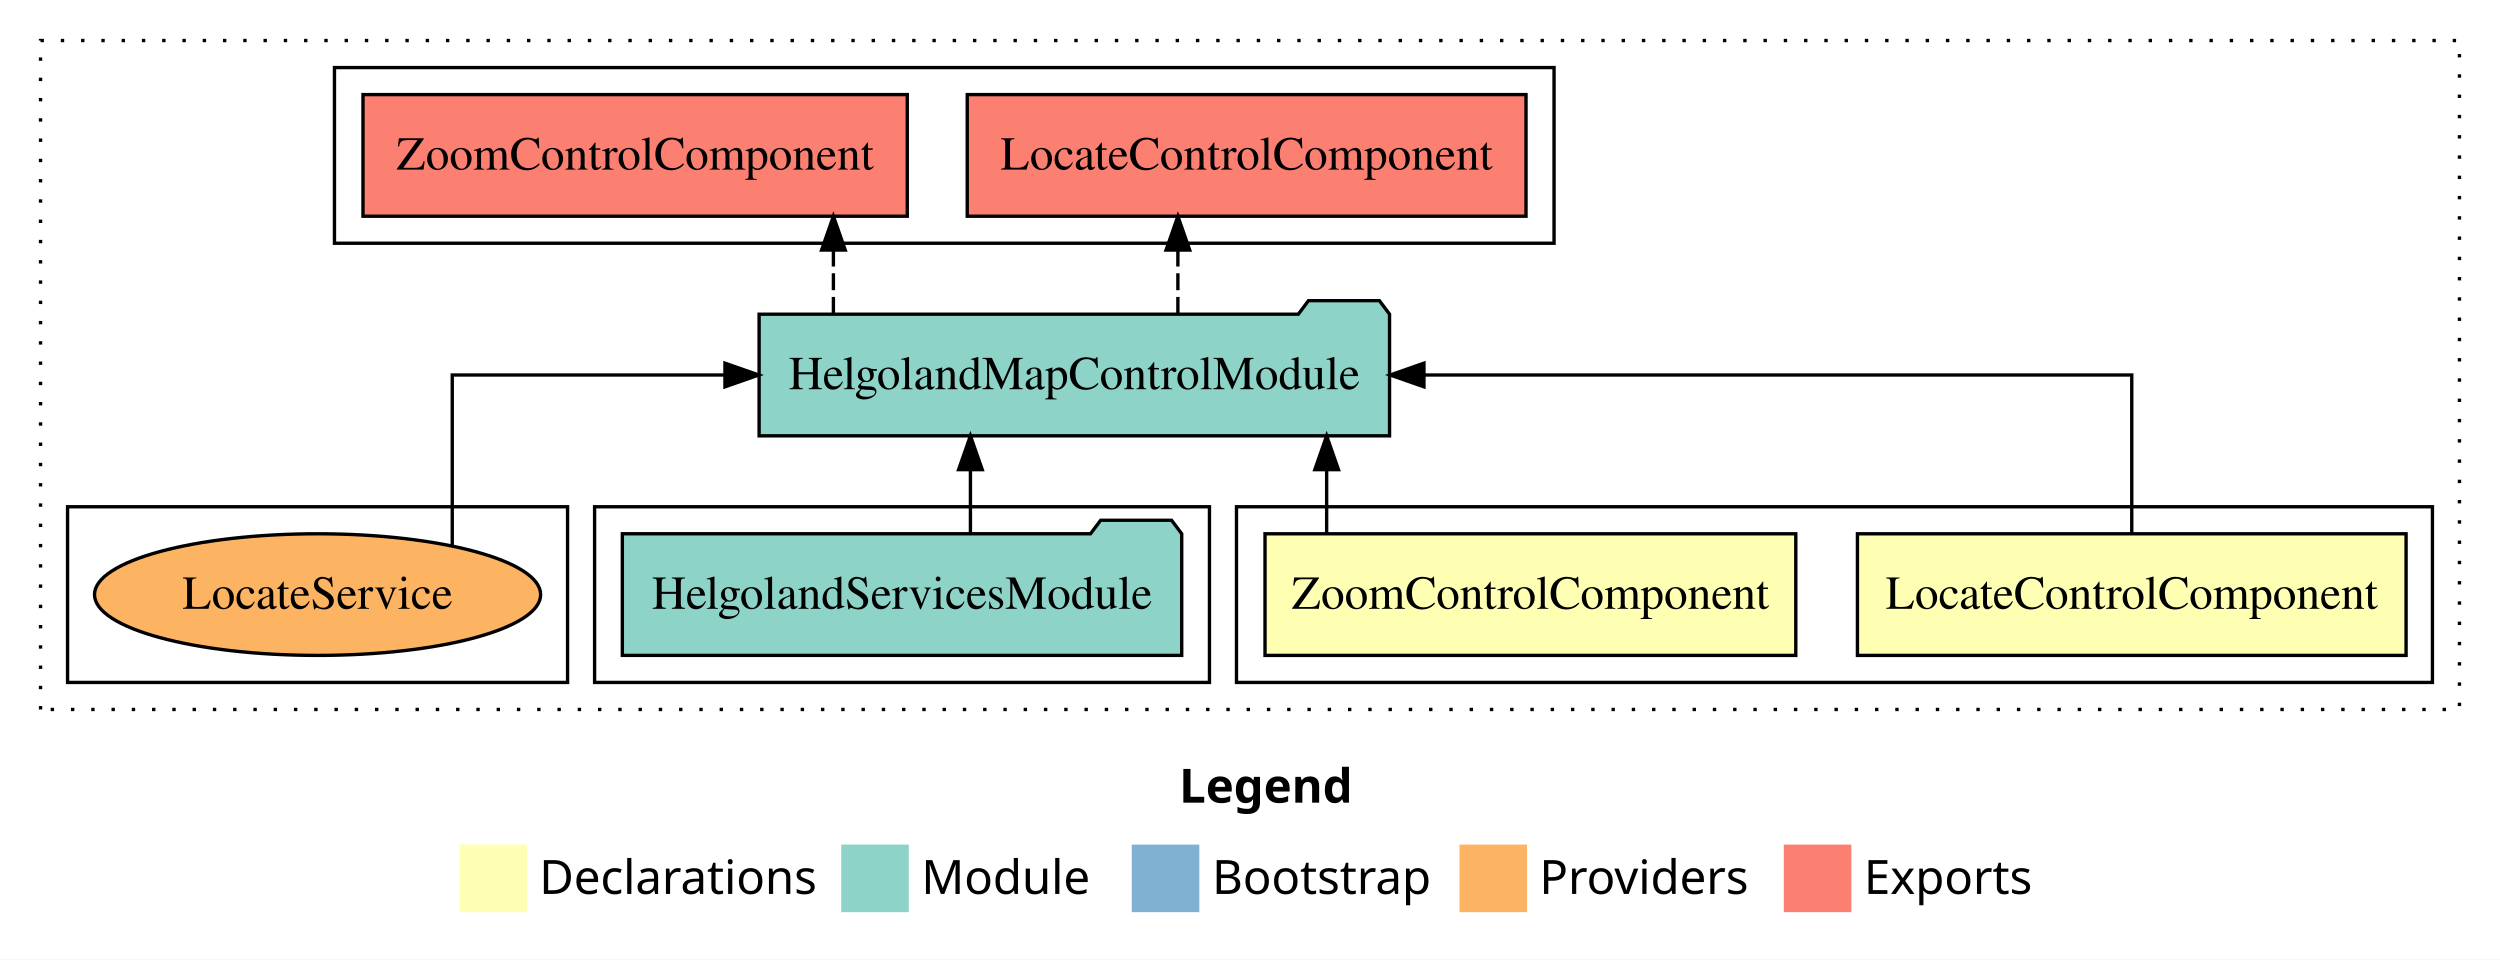
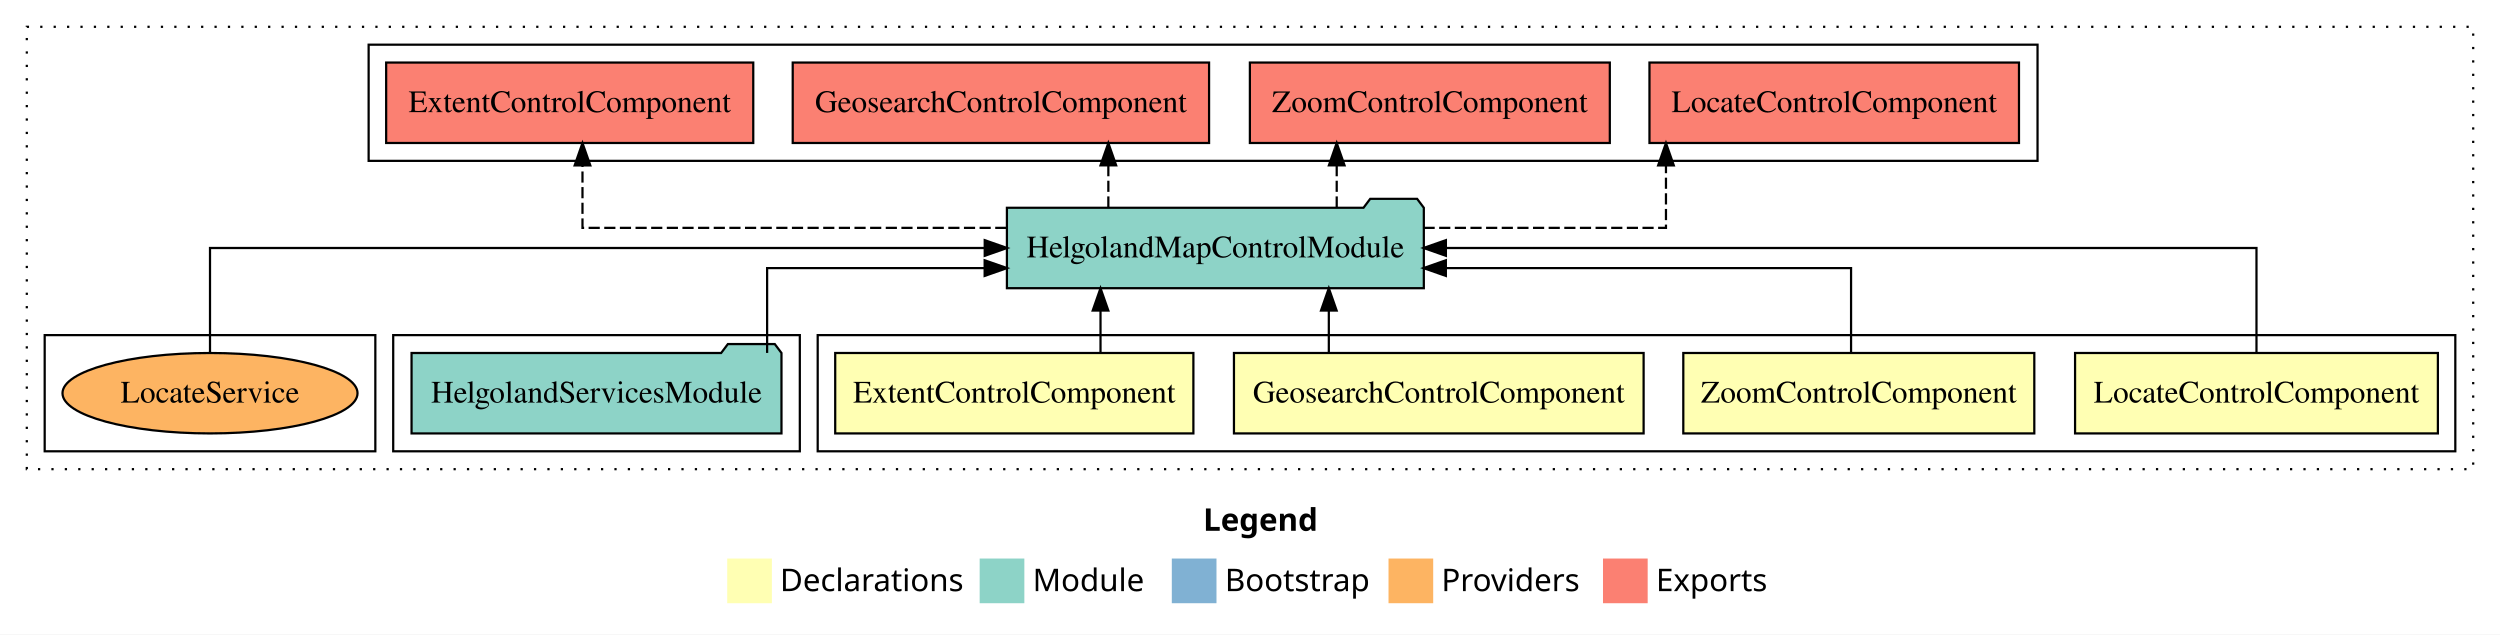
- <svg xmlns="http://www.w3.org/2000/svg" width="740pt" height="284pt" viewBox="0.00 0.00 740.00 284.00">
+ <svg xmlns="http://www.w3.org/2000/svg" width="1119pt" height="284pt" viewBox="0.00 0.00 1119.00 284.00">
  <g id="graph0" class="graph" transform="scale(1 1) rotate(0) translate(4 280)">
-     <polygon fill="#ffffff" stroke="transparent" points="-4,4 -4,-280 736,-280 736,4 -4,4" />
-     <text text-anchor="start" x="345.009" y="-42.4" font-family="sans-serif" font-weight="bold" font-size="14.00" fill="#000000">Legend</text>
-     <polygon fill="#ffffb3" stroke="transparent" points="132,-10 132,-30 152,-30 152,-10 132,-10" />
-     <text text-anchor="start" x="155.629" y="-15.4" font-family="sans-serif" font-size="14.00" fill="#000000">  Declarations</text>
-     <polygon fill="#8dd3c7" stroke="transparent" points="245,-10 245,-30 265,-30 265,-10 245,-10" />
-     <text text-anchor="start" x="268.725" y="-15.4" font-family="sans-serif" font-size="14.00" fill="#000000">  Module</text>
-     <polygon fill="#80b1d3" stroke="transparent" points="331,-10 331,-30 351,-30 351,-10 331,-10" />
-     <text text-anchor="start" x="354.781" y="-15.4" font-family="sans-serif" font-size="14.00" fill="#000000">  Bootstrap</text>
-     <polygon fill="#fdb462" stroke="transparent" points="428,-10 428,-30 448,-30 448,-10 428,-10" />
-     <text text-anchor="start" x="451.673" y="-15.4" font-family="sans-serif" font-size="14.00" fill="#000000">  Providers</text>
-     <polygon fill="#fb8072" stroke="transparent" points="524,-10 524,-30 544,-30 544,-10 524,-10" />
-     <text text-anchor="start" x="547.726" y="-15.4" font-family="sans-serif" font-size="14.00" fill="#000000">  Exports</text>
+     <polygon fill="#ffffff" stroke="transparent" points="-4,4 -4,-280 1115,-280 1115,4 -4,4" />
+     <text text-anchor="start" x="534.509" y="-42.4" font-family="sans-serif" font-weight="bold" font-size="14.00" fill="#000000">Legend</text>
+     <polygon fill="#ffffb3" stroke="transparent" points="321.5,-10 321.5,-30 341.5,-30 341.5,-10 321.5,-10" />
+     <text text-anchor="start" x="345.129" y="-15.4" font-family="sans-serif" font-size="14.00" fill="#000000">  Declarations</text>
+     <polygon fill="#8dd3c7" stroke="transparent" points="434.5,-10 434.5,-30 454.5,-30 454.5,-10 434.5,-10" />
+     <text text-anchor="start" x="458.225" y="-15.4" font-family="sans-serif" font-size="14.00" fill="#000000">  Module</text>
+     <polygon fill="#80b1d3" stroke="transparent" points="520.5,-10 520.5,-30 540.5,-30 540.5,-10 520.5,-10" />
+     <text text-anchor="start" x="544.281" y="-15.4" font-family="sans-serif" font-size="14.00" fill="#000000">  Bootstrap</text>
+     <polygon fill="#fdb462" stroke="transparent" points="617.5,-10 617.5,-30 637.5,-30 637.5,-10 617.5,-10" />
+     <text text-anchor="start" x="641.173" y="-15.4" font-family="sans-serif" font-size="14.00" fill="#000000">  Providers</text>
+     <polygon fill="#fb8072" stroke="transparent" points="713.5,-10 713.5,-30 733.5,-30 733.5,-10 713.5,-10" />
+     <text text-anchor="start" x="737.226" y="-15.4" font-family="sans-serif" font-size="14.00" fill="#000000">  Exports</text>
    <g id="clust1" class="cluster">
-       <polygon fill="none" stroke="#000000" stroke-dasharray="1,5" points="8,-70 8,-268 724,-268 724,-70 8,-70" />
+       <polygon fill="none" stroke="#000000" stroke-dasharray="1,5" points="8,-70 8,-268 1103,-268 1103,-70 8,-70" />
    </g>
    <g id="clust2" class="cluster">
-       <polygon fill="none" stroke="#000000" points="362,-78 362,-130 716,-130 716,-78 362,-78" />
+       <polygon fill="none" stroke="#000000" points="362,-78 362,-130 1095,-130 1095,-78 362,-78" />
    </g>
-     <g id="clust5" class="cluster">
+     <g id="clust7" class="cluster">
      <polygon fill="none" stroke="#000000" points="172,-78 172,-130 354,-130 354,-78 172,-78" />
    </g>
-     <g id="clust6" class="cluster">
-       <polygon fill="none" stroke="#000000" points="95,-208 95,-260 456,-260 456,-208 95,-208" />
+     <g id="clust8" class="cluster">
+       <polygon fill="none" stroke="#000000" points="161,-208 161,-260 908,-260 908,-208 161,-208" />
    </g>
-     <g id="clust8" class="cluster">
+     <g id="clust10" class="cluster">
      <polygon fill="none" stroke="#000000" points="16,-78 16,-130 164,-130 164,-78 16,-78" />
    </g>
    <g id="node1" class="node">
-       <polygon fill="#ffffb3" stroke="#000000" points="708.198,-122 545.802,-122 545.802,-86 708.198,-86 708.198,-122" />
-       <text text-anchor="middle" x="627" y="-99.8" font-family="Times,serif" font-size="14.00" fill="#000000">LocateControlComponent</text>
+       <polygon fill="#ffffb3" stroke="#000000" points="1087.198,-122 924.802,-122 924.802,-86 1087.198,-86 1087.198,-122" />
+       <text text-anchor="middle" x="1006" y="-99.8" font-family="Times,serif" font-size="14.00" fill="#000000">LocateControlComponent</text>
+     </g>
+     <g id="node5" class="node">
+       <polygon fill="#8dd3c7" stroke="#000000" points="633.305,-187 630.305,-191 609.305,-191 606.305,-187 446.695,-187 446.695,-151 633.305,-151 633.305,-187" />
+       <text text-anchor="middle" x="540" y="-164.8" font-family="Times,serif" font-size="14.00" fill="#000000">HelgolandMapControlModule</text>
+     </g>
+     <g id="edge1" class="edge">
+       <path fill="none" stroke="#000000" d="M1006,-122.106C1006,-141.339 1006,-169 1006,-169 1006,-169 643.182,-169 643.182,-169" />
+       <polygon fill="#000000" stroke="#000000" points="643.182,-165.5 633.182,-169 643.182,-172.5 643.182,-165.5" />
+     </g>
+     <g id="node2" class="node">
+       <polygon fill="#ffffb3" stroke="#000000" points="906.555,-122 749.445,-122 749.445,-86 906.555,-86 906.555,-122" />
+       <text text-anchor="middle" x="828" y="-99.8" font-family="Times,serif" font-size="14.00" fill="#000000">ZoomControlComponent</text>
+     </g>
+     <g id="edge2" class="edge">
+       <path fill="none" stroke="#000000" d="M824.536,-122.027C824.536,-138.398 824.536,-160 824.536,-160 824.536,-160 643.168,-160 643.168,-160" />
+       <polygon fill="#000000" stroke="#000000" points="643.168,-156.5 633.168,-160 643.168,-163.5 643.168,-156.5" />
    </g>
    <g id="node3" class="node">
-       <polygon fill="#8dd3c7" stroke="#000000" points="407.305,-187 404.305,-191 383.305,-191 380.305,-187 220.695,-187 220.695,-151 407.305,-151 407.305,-187" />
-       <text text-anchor="middle" x="314" y="-164.8" font-family="Times,serif" font-size="14.00" fill="#000000">HelgolandMapControlModule</text>
+       <polygon fill="#ffffb3" stroke="#000000" points="731.681,-122 548.319,-122 548.319,-86 731.681,-86 731.681,-122" />
+       <text text-anchor="middle" x="640" y="-99.8" font-family="Times,serif" font-size="14.00" fill="#000000">GeosearchControlComponent</text>
    </g>
-     <g id="edge1" class="edge">
-       <path fill="none" stroke="#000000" d="M627,-122.106C627,-141.339 627,-169 627,-169 627,-169 417.486,-169 417.486,-169" />
-       <polygon fill="#000000" stroke="#000000" points="417.486,-165.5 407.486,-169 417.486,-172.5 417.486,-165.5" />
+     <g id="edge3" class="edge">
+       <path fill="none" stroke="#000000" d="M590.781,-122.106C590.781,-122.106 590.781,-140.991 590.781,-140.991" />
+       <polygon fill="#000000" stroke="#000000" points="587.281,-140.991 590.781,-150.991 594.281,-140.991 587.281,-140.991" />
    </g>
-     <g id="node2" class="node">
-       <polygon fill="#ffffb3" stroke="#000000" points="527.555,-122 370.445,-122 370.445,-86 527.555,-86 527.555,-122" />
-       <text text-anchor="middle" x="449" y="-99.8" font-family="Times,serif" font-size="14.00" fill="#000000">ZoomControlComponent</text>
-     </g>
-     <g id="edge2" class="edge">
-       <path fill="none" stroke="#000000" d="M388.688,-122.106C388.688,-122.106 388.688,-140.991 388.688,-140.991" />
-       <polygon fill="#000000" stroke="#000000" points="385.188,-140.991 388.688,-150.991 392.188,-140.991 385.188,-140.991" />
-     </g>
-     <g id="node5" class="node">
-       <polygon fill="#fb8072" stroke="#000000" points="447.698,-252 282.302,-252 282.302,-216 447.698,-216 447.698,-252" />
-       <text text-anchor="middle" x="365" y="-229.8" font-family="Times,serif" font-size="14.00" fill="#000000">LocateControlComponent </text>
+     <g id="node4" class="node">
+       <polygon fill="#ffffb3" stroke="#000000" points="530.16,-122 369.84,-122 369.84,-86 530.16,-86 530.16,-122" />
+       <text text-anchor="middle" x="450" y="-99.8" font-family="Times,serif" font-size="14.00" fill="#000000">ExtentControlComponent</text>
    </g>
    <g id="edge4" class="edge">
-       <path fill="none" stroke="#000000" stroke-dasharray="5,2" d="M344.652,-187.106C344.652,-187.106 344.652,-205.991 344.652,-205.991" />
-       <polygon fill="#000000" stroke="#000000" points="341.152,-205.991 344.652,-215.991 348.152,-205.991 341.152,-205.991" />
+       <path fill="none" stroke="#000000" d="M488.589,-122.106C488.589,-122.106 488.589,-140.991 488.589,-140.991" />
+       <polygon fill="#000000" stroke="#000000" points="485.089,-140.991 488.589,-150.991 492.089,-140.991 485.089,-140.991" />
+     </g>
+     <g id="node7" class="node">
+       <polygon fill="#fb8072" stroke="#000000" points="899.698,-252 734.302,-252 734.302,-216 899.698,-216 899.698,-252" />
+       <text text-anchor="middle" x="817" y="-229.8" font-family="Times,serif" font-size="14.00" fill="#000000">LocateControlComponent </text>
+     </g>
+     <g id="edge6" class="edge">
+       <path fill="none" stroke="#000000" stroke-dasharray="5,2" d="M633.169,-178C686.014,-178 741.687,-178 741.687,-178 741.687,-178 741.687,-205.973 741.687,-205.973" />
+       <polygon fill="#000000" stroke="#000000" points="738.187,-205.973 741.687,-215.973 745.187,-205.973 738.187,-205.973" />
+     </g>
+     <g id="node8" class="node">
+       <polygon fill="#fb8072" stroke="#000000" points="716.554,-252 555.446,-252 555.446,-216 716.554,-216 716.554,-252" />
+       <text text-anchor="middle" x="636" y="-229.8" font-family="Times,serif" font-size="14.00" fill="#000000">ZoomControlComponent </text>
+     </g>
+     <g id="edge7" class="edge">
+       <path fill="none" stroke="#000000" stroke-dasharray="5,2" d="M594.313,-187.106C594.313,-187.106 594.313,-205.991 594.313,-205.991" />
+       <polygon fill="#000000" stroke="#000000" points="590.813,-205.991 594.313,-215.991 597.813,-205.991 590.813,-205.991" />
+     </g>
+     <g id="node9" class="node">
+       <polygon fill="#fb8072" stroke="#000000" points="537.181,-252 350.819,-252 350.819,-216 537.181,-216 537.181,-252" />
+       <text text-anchor="middle" x="444" y="-229.8" font-family="Times,serif" font-size="14.00" fill="#000000">GeosearchControlComponent </text>
+     </g>
+     <g id="edge8" class="edge">
+       <path fill="none" stroke="#000000" stroke-dasharray="5,2" d="M492.094,-187.106C492.094,-187.106 492.094,-205.991 492.094,-205.991" />
+       <polygon fill="#000000" stroke="#000000" points="488.594,-205.991 492.094,-215.991 495.594,-205.991 488.594,-205.991" />
+     </g>
+     <g id="node10" class="node">
+       <polygon fill="#fb8072" stroke="#000000" points="333.159,-252 168.841,-252 168.841,-216 333.159,-216 333.159,-252" />
+       <text text-anchor="middle" x="251" y="-229.8" font-family="Times,serif" font-size="14.00" fill="#000000">ExtentControlComponent </text>
+     </g>
+     <g id="edge9" class="edge">
+       <path fill="none" stroke="#000000" stroke-dasharray="5,2" d="M446.458,-178C363.944,-178 256.718,-178 256.718,-178 256.718,-178 256.718,-205.973 256.718,-205.973" />
+       <polygon fill="#000000" stroke="#000000" points="253.218,-205.973 256.718,-215.973 260.218,-205.973 253.218,-205.973" />
    </g>
    <g id="node6" class="node">
-       <polygon fill="#fb8072" stroke="#000000" points="264.554,-252 103.446,-252 103.446,-216 264.554,-216 264.554,-252" />
-       <text text-anchor="middle" x="184" y="-229.8" font-family="Times,serif" font-size="14.00" fill="#000000">ZoomControlComponent </text>
-     </g>
-     <g id="edge5" class="edge">
-       <path fill="none" stroke="#000000" stroke-dasharray="5,2" d="M242.687,-187.106C242.687,-187.106 242.687,-205.991 242.687,-205.991" />
-       <polygon fill="#000000" stroke="#000000" points="239.188,-205.991 242.687,-215.991 246.188,-205.991 239.188,-205.991" />
-     </g>
-     <g id="node4" class="node">
      <polygon fill="#8dd3c7" stroke="#000000" points="345.789,-122 342.789,-126 321.789,-126 318.789,-122 180.211,-122 180.211,-86 345.789,-86 345.789,-122" />
      <text text-anchor="middle" x="263" y="-99.8" font-family="Times,serif" font-size="14.00" fill="#000000">HelgolandServicesModule</text>
    </g>
-     <g id="edge3" class="edge">
-       <path fill="none" stroke="#000000" d="M283.246,-122.106C283.246,-122.106 283.246,-140.991 283.246,-140.991" />
-       <polygon fill="#000000" stroke="#000000" points="279.746,-140.991 283.246,-150.991 286.746,-140.991 279.746,-140.991" />
+     <g id="edge5" class="edge">
+       <path fill="none" stroke="#000000" d="M339.362,-122.027C339.362,-138.398 339.362,-160 339.362,-160 339.362,-160 436.729,-160 436.729,-160" />
+       <polygon fill="#000000" stroke="#000000" points="436.73,-163.5 446.729,-160 436.729,-156.5 436.73,-163.5" />
    </g>
-     <g id="node7" class="node">
+     <g id="node11" class="node">
      <ellipse fill="#fdb462" stroke="#000000" cx="90" cy="-104" rx="66.028" ry="18" />
      <text text-anchor="middle" x="90" y="-99.8" font-family="Times,serif" font-size="14.00" fill="#000000">LocateService</text>
    </g>
-     <g id="edge6" class="edge">
-       <path fill="none" stroke="#000000" d="M129.868,-118.426C129.868,-137.575 129.868,-169 129.868,-169 129.868,-169 210.586,-169 210.586,-169" />
-       <polygon fill="#000000" stroke="#000000" points="210.586,-172.5 220.586,-169 210.585,-165.5 210.586,-172.5" />
+     <g id="edge10" class="edge">
+       <path fill="none" stroke="#000000" d="M90,-122.106C90,-141.339 90,-169 90,-169 90,-169 436.76,-169 436.76,-169" />
+       <polygon fill="#000000" stroke="#000000" points="436.76,-172.5 446.76,-169 436.76,-165.5 436.76,-172.5" />
    </g>
  </g>
</svg>
